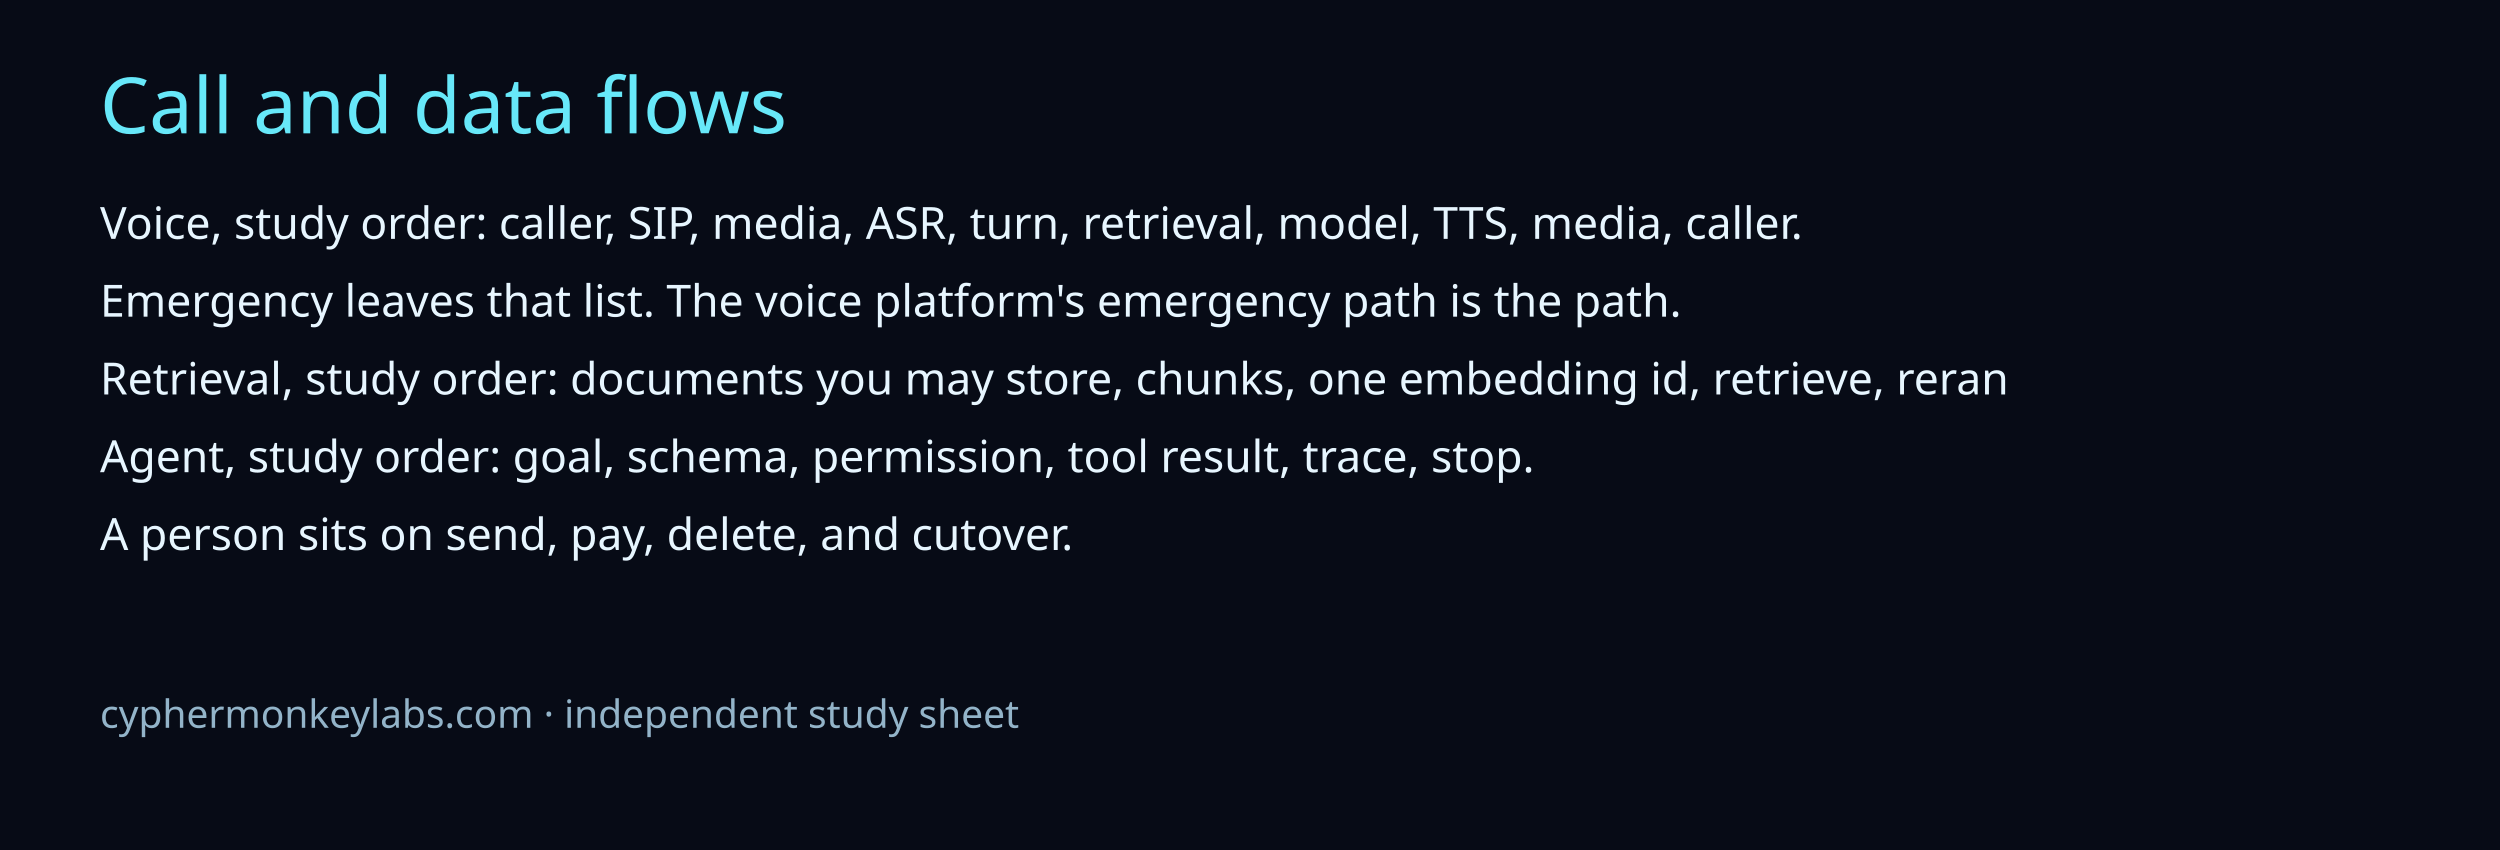
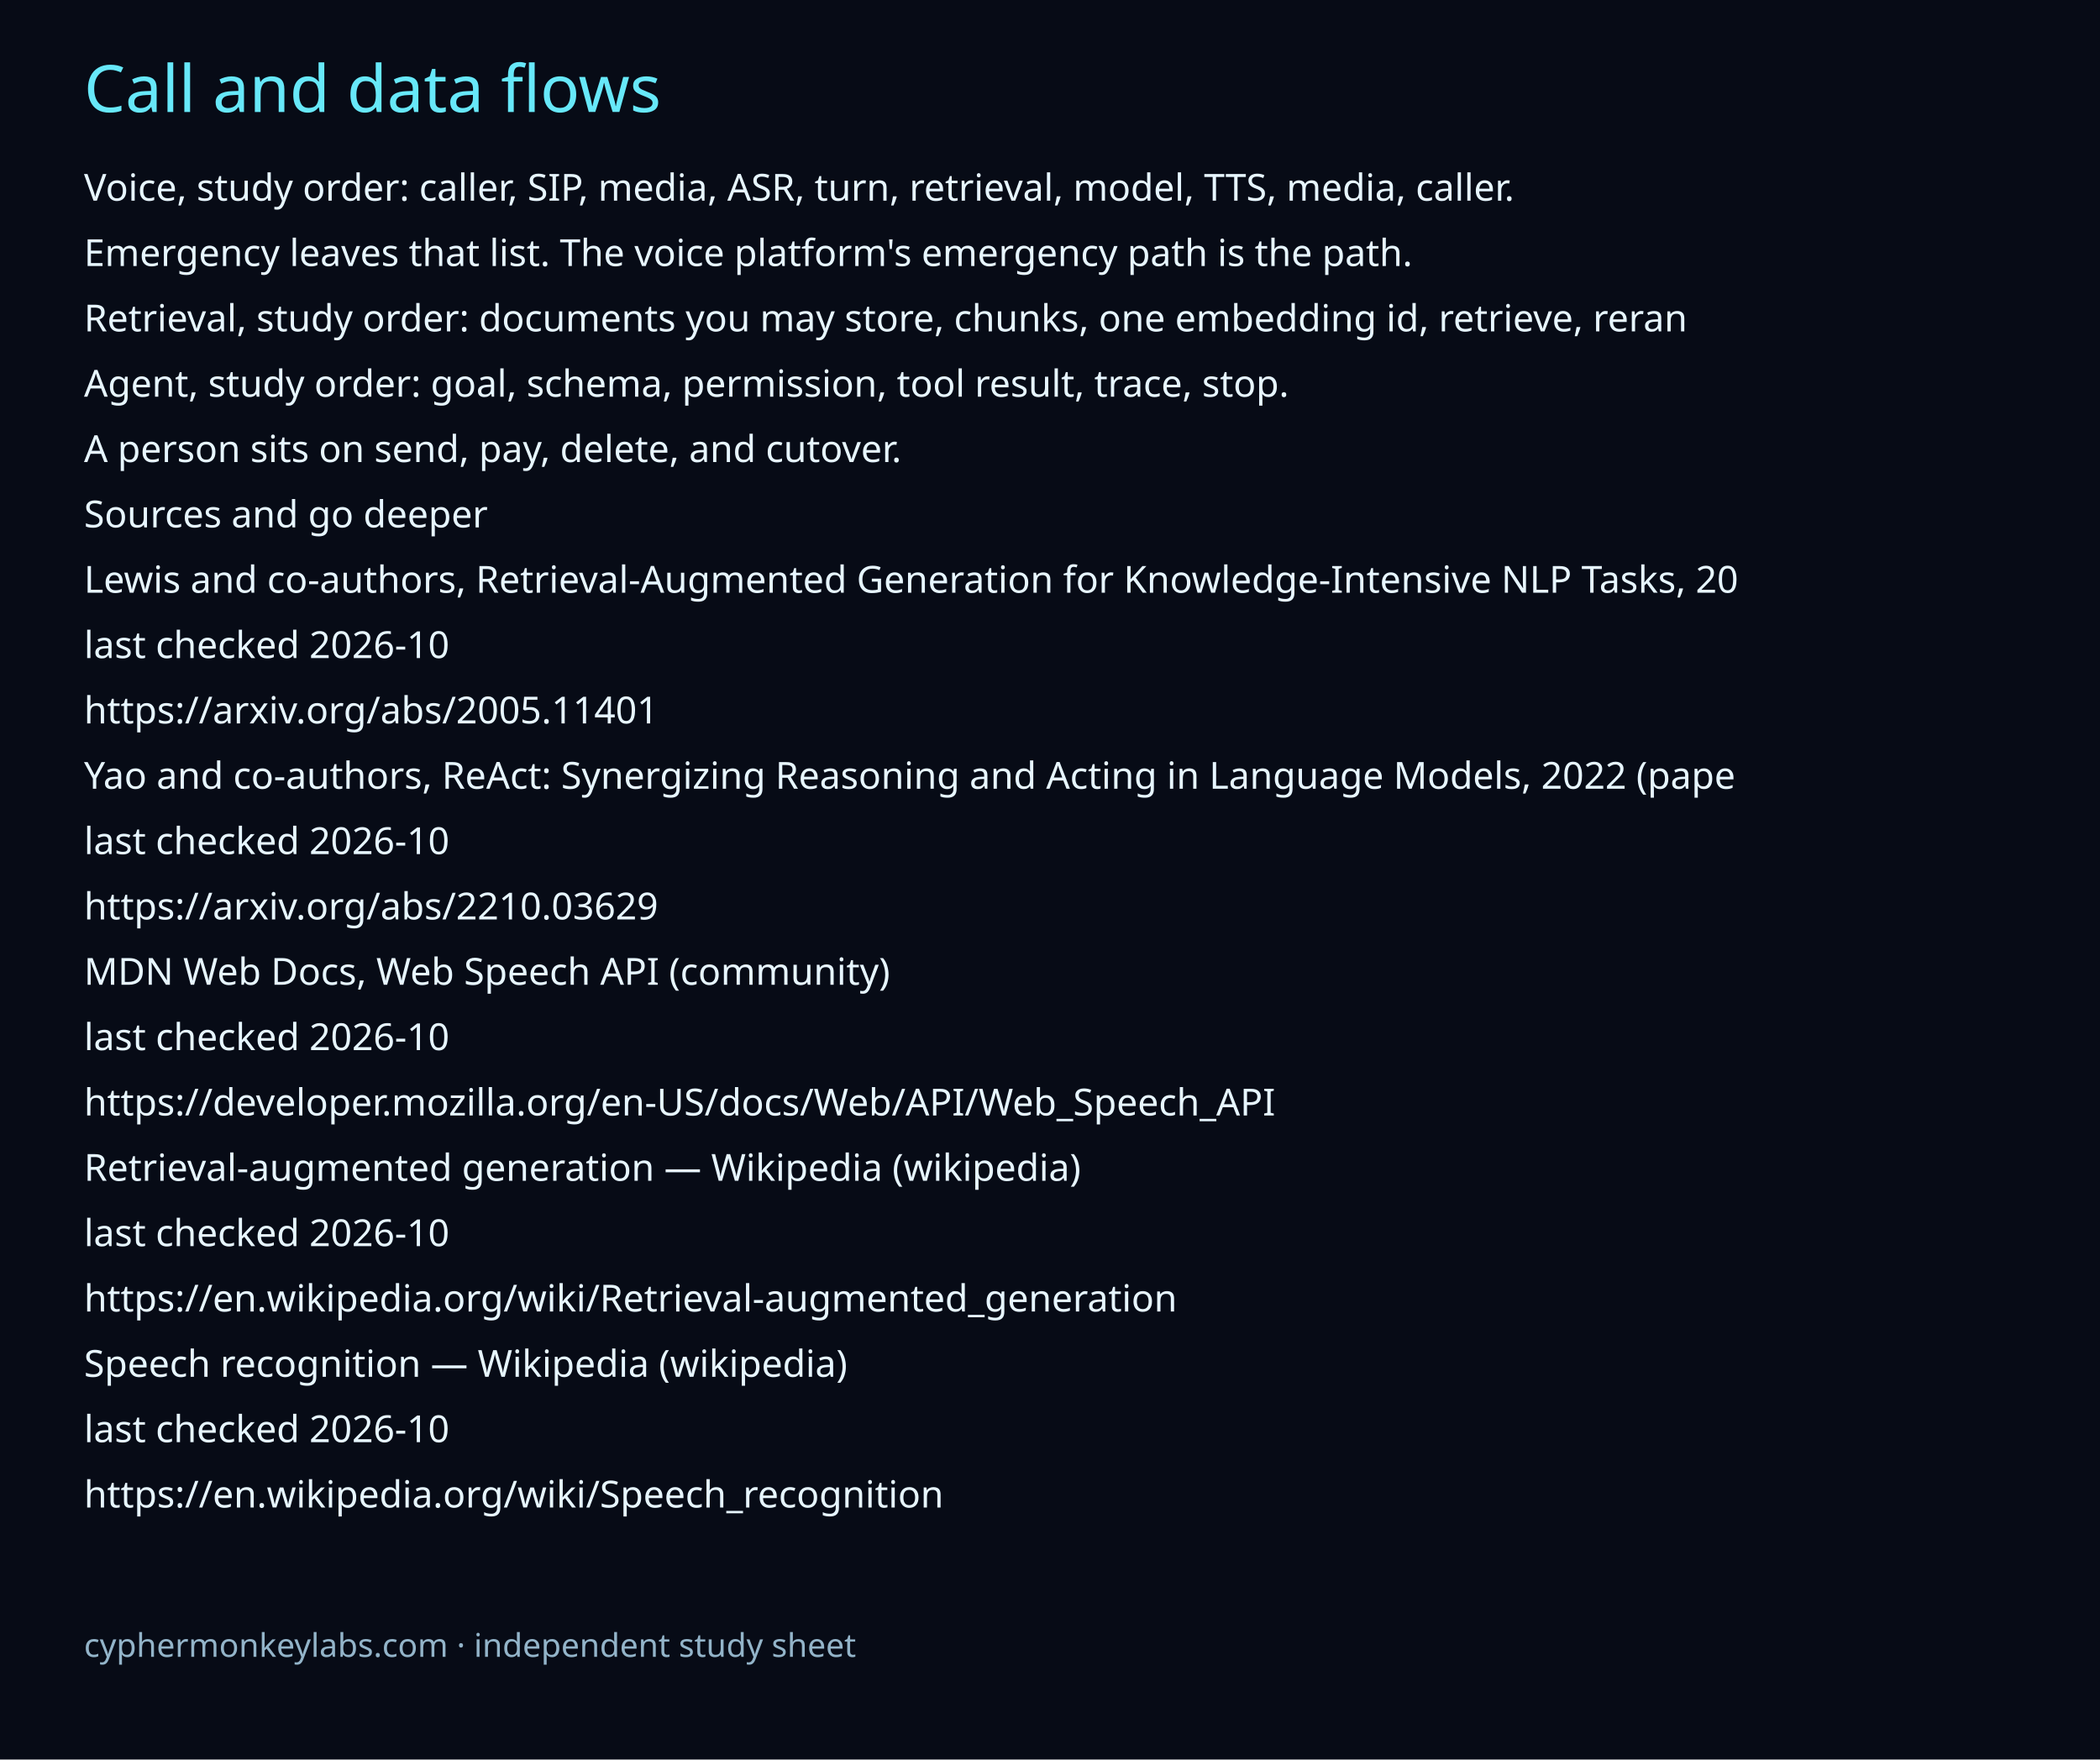
- <svg xmlns="http://www.w3.org/2000/svg" width="900" height="306" viewBox="0 0 900 306">
-   <rect width="900" height="306" fill="#070b16" />
+ <svg xmlns="http://www.w3.org/2000/svg" width="900" height="754" viewBox="0 0 900 754">
+   <rect width="900" height="754" fill="#070b16" />
  <text x="36" y="48" fill="#67e8f9" font-family="system-ui,sans-serif" font-size="28">Call and data flows</text>
  <text x="36" y="86" fill="#e7f6ff" font-family="system-ui,sans-serif" font-size="16">Voice, study order: caller, SIP, media, ASR, turn, retrieval, model, TTS, media, caller.</text>
  <text x="36" y="114" fill="#e7f6ff" font-family="system-ui,sans-serif" font-size="16">Emergency leaves that list. The voice platform's emergency path is the path.</text>
  <text x="36" y="142" fill="#e7f6ff" font-family="system-ui,sans-serif" font-size="16">Retrieval, study order: documents you may store, chunks, one embedding id, retrieve, reran</text>
  <text x="36" y="170" fill="#e7f6ff" font-family="system-ui,sans-serif" font-size="16">Agent, study order: goal, schema, permission, tool result, trace, stop.</text>
  <text x="36" y="198" fill="#e7f6ff" font-family="system-ui,sans-serif" font-size="16">A person sits on send, pay, delete, and cutover.</text>
-   <text x="36" y="262" fill="#93b4c9" font-family="system-ui,sans-serif" font-size="14">cyphermonkeylabs.com · independent study sheet</text>
+   <text x="36" y="226" fill="#e7f6ff" font-family="system-ui,sans-serif" font-size="16">Sources and go deeper</text>
+   <text x="36" y="254" fill="#e7f6ff" font-family="system-ui,sans-serif" font-size="16">Lewis and co-authors, Retrieval-Augmented Generation for Knowledge-Intensive NLP Tasks, 20</text>
+   <text x="36" y="282" fill="#e7f6ff" font-family="system-ui,sans-serif" font-size="16">last checked 2026-10</text>
+   <text x="36" y="310" fill="#e7f6ff" font-family="system-ui,sans-serif" font-size="16">https://arxiv.org/abs/2005.11401</text>
+   <text x="36" y="338" fill="#e7f6ff" font-family="system-ui,sans-serif" font-size="16">Yao and co-authors, ReAct: Synergizing Reasoning and Acting in Language Models, 2022 (pape</text>
+   <text x="36" y="366" fill="#e7f6ff" font-family="system-ui,sans-serif" font-size="16">last checked 2026-10</text>
+   <text x="36" y="394" fill="#e7f6ff" font-family="system-ui,sans-serif" font-size="16">https://arxiv.org/abs/2210.03629</text>
+   <text x="36" y="422" fill="#e7f6ff" font-family="system-ui,sans-serif" font-size="16">MDN Web Docs, Web Speech API (community)</text>
+   <text x="36" y="450" fill="#e7f6ff" font-family="system-ui,sans-serif" font-size="16">last checked 2026-10</text>
+   <text x="36" y="478" fill="#e7f6ff" font-family="system-ui,sans-serif" font-size="16">https://developer.mozilla.org/en-US/docs/Web/API/Web_Speech_API</text>
+   <text x="36" y="506" fill="#e7f6ff" font-family="system-ui,sans-serif" font-size="16">Retrieval-augmented generation — Wikipedia (wikipedia)</text>
+   <text x="36" y="534" fill="#e7f6ff" font-family="system-ui,sans-serif" font-size="16">last checked 2026-10</text>
+   <text x="36" y="562" fill="#e7f6ff" font-family="system-ui,sans-serif" font-size="16">https://en.wikipedia.org/wiki/Retrieval-augmented_generation</text>
+   <text x="36" y="590" fill="#e7f6ff" font-family="system-ui,sans-serif" font-size="16">Speech recognition — Wikipedia (wikipedia)</text>
+   <text x="36" y="618" fill="#e7f6ff" font-family="system-ui,sans-serif" font-size="16">last checked 2026-10</text>
+   <text x="36" y="646" fill="#e7f6ff" font-family="system-ui,sans-serif" font-size="16">https://en.wikipedia.org/wiki/Speech_recognition</text>
+   <text x="36" y="710" fill="#93b4c9" font-family="system-ui,sans-serif" font-size="14">cyphermonkeylabs.com · independent study sheet</text>
</svg>
